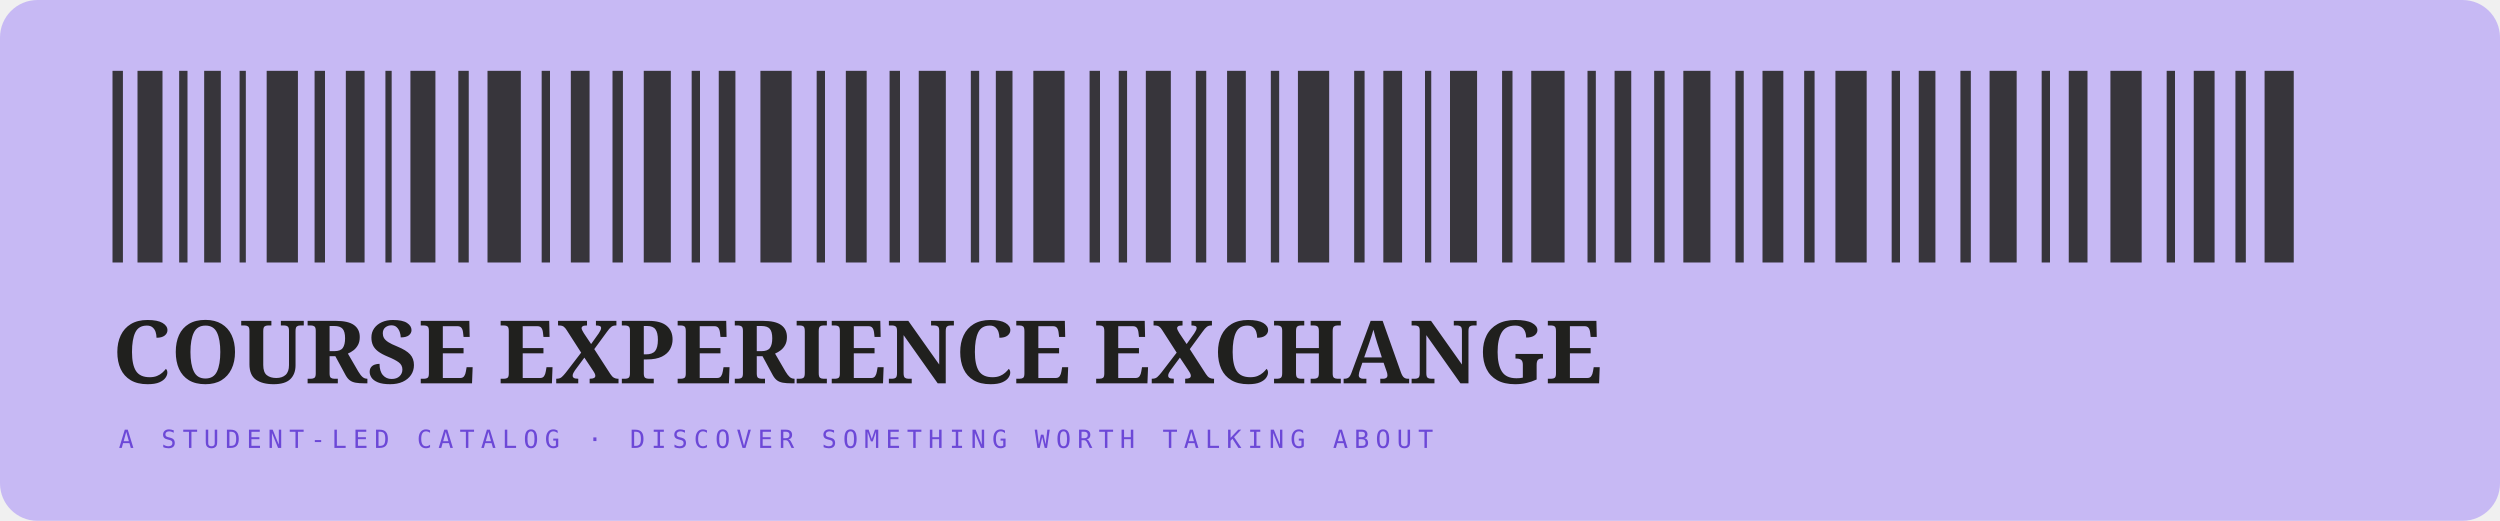
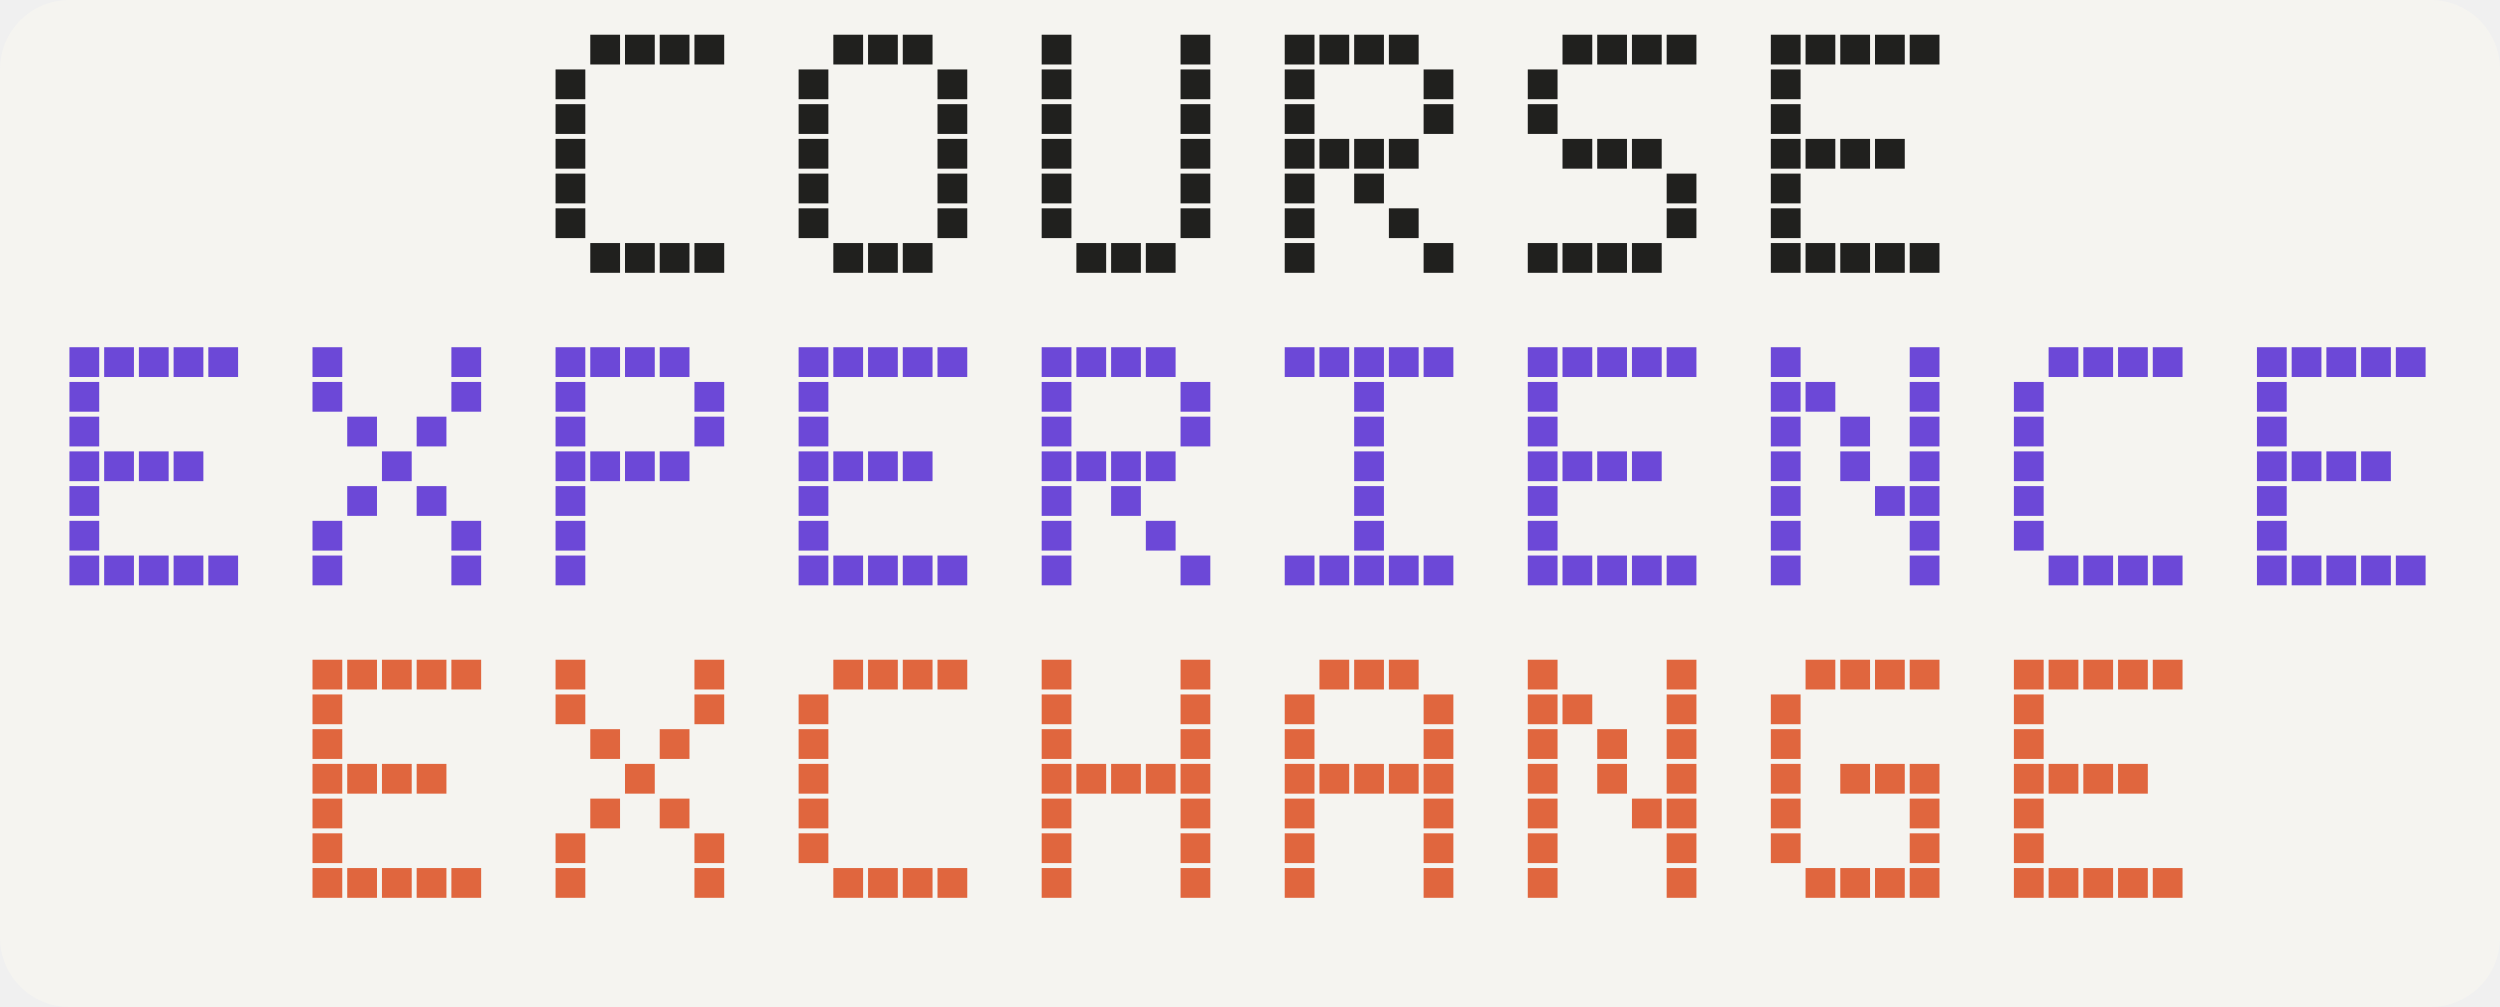
- <svg xmlns="http://www.w3.org/2000/svg" width="1200" height="250" viewBox="0 0 1200 250" role="img" aria-labelledby="title desc">
-   <rect width="1200" height="250" rx="18" fill="#c7b9f4" />
-   <g fill="#20201e" opacity=".86">
-     <path d="M54 34h5v92h-5zM66 34h12v92H66zM86 34h4v92h-4zM98 34h8v92h-8zM115 34h3v92h-3zM128 34h15v92h-15zM151 34h5v92h-5zM166 34h9v92h-9zM185 34h3v92h-3zM197 34h12v92h-12zM220 34h5v92h-5zM234 34h16v92h-16zM260 34h4v92h-4zM274 34h9v92h-9zM294 34h5v92h-5zM309 34h13v92h-13zM332 34h4v92h-4zM345 34h8v92h-8zM365 34h15v92h-15zM392 34h4v92h-4zM406 34h10v92h-10zM427 34h5v92h-5zM441 34h13v92h-13zM466 34h4v92h-4zM478 34h8v92h-8zM496 34h15v92h-15zM523 34h5v92h-5zM537 34h4v92h-4zM550 34h12v92h-12zM574 34h5v92h-5zM589 34h9v92h-9zM610 34h4v92h-4zM623 34h15v92h-15zM650 34h5v92h-5zM664 34h9v92h-9zM684 34h3v92h-3zM696 34h13v92h-13zM721 34h5v92h-5zM735 34h16v92h-16zM762 34h4v92h-4zM775 34h8v92h-8zM794 34h5v92h-5zM808 34h13v92h-13zM833 34h4v92h-4zM846 34h10v92h-10zM866 34h5v92h-5zM881 34h15v92h-15zM908 34h4v92h-4zM921 34h8v92h-8zM941 34h5v92h-5zM955 34h13v92h-13zM980 34h4v92h-4zM993 34h9v92h-9zM1013 34h15v92h-15zM1040 34h4v92h-4zM1053 34h10v92h-10zM1073 34h5v92h-5zM1087 34h14v92h-14z" />
+ <svg xmlns="http://www.w3.org/2000/svg" width="504" height="203" viewBox="0 0 504 203" role="img" aria-labelledby="title desc">
+   <rect width="504" height="203" rx="14" fill="#f5f4f0" />
+   <g>
+     <rect x="119" y="7" width="6" height="6" fill="#20201e" />
+     <rect x="126" y="7" width="6" height="6" fill="#20201e" />
+     <rect x="133" y="7" width="6" height="6" fill="#20201e" />
+     <rect x="140" y="7" width="6" height="6" fill="#20201e" />
+     <rect x="112" y="14" width="6" height="6" fill="#20201e" />
+     <rect x="112" y="21" width="6" height="6" fill="#20201e" />
+     <rect x="112" y="28" width="6" height="6" fill="#20201e" />
+     <rect x="112" y="35" width="6" height="6" fill="#20201e" />
+     <rect x="112" y="42" width="6" height="6" fill="#20201e" />
+     <rect x="119" y="49" width="6" height="6" fill="#20201e" />
+     <rect x="126" y="49" width="6" height="6" fill="#20201e" />
+     <rect x="133" y="49" width="6" height="6" fill="#20201e" />
+     <rect x="140" y="49" width="6" height="6" fill="#20201e" />
+     <rect x="168" y="7" width="6" height="6" fill="#20201e" />
+     <rect x="175" y="7" width="6" height="6" fill="#20201e" />
+     <rect x="182" y="7" width="6" height="6" fill="#20201e" />
+     <rect x="161" y="14" width="6" height="6" fill="#20201e" />
+     <rect x="189" y="14" width="6" height="6" fill="#20201e" />
+     <rect x="161" y="21" width="6" height="6" fill="#20201e" />
+     <rect x="189" y="21" width="6" height="6" fill="#20201e" />
+     <rect x="161" y="28" width="6" height="6" fill="#20201e" />
+     <rect x="189" y="28" width="6" height="6" fill="#20201e" />
+     <rect x="161" y="35" width="6" height="6" fill="#20201e" />
+     <rect x="189" y="35" width="6" height="6" fill="#20201e" />
+     <rect x="161" y="42" width="6" height="6" fill="#20201e" />
+     <rect x="189" y="42" width="6" height="6" fill="#20201e" />
+     <rect x="168" y="49" width="6" height="6" fill="#20201e" />
+     <rect x="175" y="49" width="6" height="6" fill="#20201e" />
+     <rect x="182" y="49" width="6" height="6" fill="#20201e" />
+     <rect x="210" y="7" width="6" height="6" fill="#20201e" />
+     <rect x="238" y="7" width="6" height="6" fill="#20201e" />
+     <rect x="210" y="14" width="6" height="6" fill="#20201e" />
+     <rect x="238" y="14" width="6" height="6" fill="#20201e" />
+     <rect x="210" y="21" width="6" height="6" fill="#20201e" />
+     <rect x="238" y="21" width="6" height="6" fill="#20201e" />
+     <rect x="210" y="28" width="6" height="6" fill="#20201e" />
+     <rect x="238" y="28" width="6" height="6" fill="#20201e" />
+     <rect x="210" y="35" width="6" height="6" fill="#20201e" />
+     <rect x="238" y="35" width="6" height="6" fill="#20201e" />
+     <rect x="210" y="42" width="6" height="6" fill="#20201e" />
+     <rect x="238" y="42" width="6" height="6" fill="#20201e" />
+     <rect x="217" y="49" width="6" height="6" fill="#20201e" />
+     <rect x="224" y="49" width="6" height="6" fill="#20201e" />
+     <rect x="231" y="49" width="6" height="6" fill="#20201e" />
+     <rect x="259" y="7" width="6" height="6" fill="#20201e" />
+     <rect x="266" y="7" width="6" height="6" fill="#20201e" />
+     <rect x="273" y="7" width="6" height="6" fill="#20201e" />
+     <rect x="280" y="7" width="6" height="6" fill="#20201e" />
+     <rect x="259" y="14" width="6" height="6" fill="#20201e" />
+     <rect x="287" y="14" width="6" height="6" fill="#20201e" />
+     <rect x="259" y="21" width="6" height="6" fill="#20201e" />
+     <rect x="287" y="21" width="6" height="6" fill="#20201e" />
+     <rect x="259" y="28" width="6" height="6" fill="#20201e" />
+     <rect x="266" y="28" width="6" height="6" fill="#20201e" />
+     <rect x="273" y="28" width="6" height="6" fill="#20201e" />
+     <rect x="280" y="28" width="6" height="6" fill="#20201e" />
+     <rect x="259" y="35" width="6" height="6" fill="#20201e" />
+     <rect x="273" y="35" width="6" height="6" fill="#20201e" />
+     <rect x="259" y="42" width="6" height="6" fill="#20201e" />
+     <rect x="280" y="42" width="6" height="6" fill="#20201e" />
+     <rect x="259" y="49" width="6" height="6" fill="#20201e" />
+     <rect x="287" y="49" width="6" height="6" fill="#20201e" />
+     <rect x="315" y="7" width="6" height="6" fill="#20201e" />
+     <rect x="322" y="7" width="6" height="6" fill="#20201e" />
+     <rect x="329" y="7" width="6" height="6" fill="#20201e" />
+     <rect x="336" y="7" width="6" height="6" fill="#20201e" />
+     <rect x="308" y="14" width="6" height="6" fill="#20201e" />
+     <rect x="308" y="21" width="6" height="6" fill="#20201e" />
+     <rect x="315" y="28" width="6" height="6" fill="#20201e" />
+     <rect x="322" y="28" width="6" height="6" fill="#20201e" />
+     <rect x="329" y="28" width="6" height="6" fill="#20201e" />
+     <rect x="336" y="35" width="6" height="6" fill="#20201e" />
+     <rect x="336" y="42" width="6" height="6" fill="#20201e" />
+     <rect x="308" y="49" width="6" height="6" fill="#20201e" />
+     <rect x="315" y="49" width="6" height="6" fill="#20201e" />
+     <rect x="322" y="49" width="6" height="6" fill="#20201e" />
+     <rect x="329" y="49" width="6" height="6" fill="#20201e" />
+     <rect x="357" y="7" width="6" height="6" fill="#20201e" />
+     <rect x="364" y="7" width="6" height="6" fill="#20201e" />
+     <rect x="371" y="7" width="6" height="6" fill="#20201e" />
+     <rect x="378" y="7" width="6" height="6" fill="#20201e" />
+     <rect x="385" y="7" width="6" height="6" fill="#20201e" />
+     <rect x="357" y="14" width="6" height="6" fill="#20201e" />
+     <rect x="357" y="21" width="6" height="6" fill="#20201e" />
+     <rect x="357" y="28" width="6" height="6" fill="#20201e" />
+     <rect x="364" y="28" width="6" height="6" fill="#20201e" />
+     <rect x="371" y="28" width="6" height="6" fill="#20201e" />
+     <rect x="378" y="28" width="6" height="6" fill="#20201e" />
+     <rect x="357" y="35" width="6" height="6" fill="#20201e" />
+     <rect x="357" y="42" width="6" height="6" fill="#20201e" />
+     <rect x="357" y="49" width="6" height="6" fill="#20201e" />
+     <rect x="364" y="49" width="6" height="6" fill="#20201e" />
+     <rect x="371" y="49" width="6" height="6" fill="#20201e" />
+     <rect x="378" y="49" width="6" height="6" fill="#20201e" />
+     <rect x="385" y="49" width="6" height="6" fill="#20201e" />
  </g>
-   <rect x="-260" y="25" width="170" height="110" fill="#fff" opacity=".32" transform="skewX(-18)">
-     <animate attributeName="x" from="-260" to="1260" dur="3.8s" repeatCount="indefinite" />
+   <g>
+     <rect x="14" y="70" width="6" height="6" fill="#6c48d7" />
+     <rect x="21" y="70" width="6" height="6" fill="#6c48d7" />
+     <rect x="28" y="70" width="6" height="6" fill="#6c48d7" />
+     <rect x="35" y="70" width="6" height="6" fill="#6c48d7" />
+     <rect x="42" y="70" width="6" height="6" fill="#6c48d7" />
+     <rect x="14" y="77" width="6" height="6" fill="#6c48d7" />
+     <rect x="14" y="84" width="6" height="6" fill="#6c48d7" />
+     <rect x="14" y="91" width="6" height="6" fill="#6c48d7" />
+     <rect x="21" y="91" width="6" height="6" fill="#6c48d7" />
+     <rect x="28" y="91" width="6" height="6" fill="#6c48d7" />
+     <rect x="35" y="91" width="6" height="6" fill="#6c48d7" />
+     <rect x="14" y="98" width="6" height="6" fill="#6c48d7" />
+     <rect x="14" y="105" width="6" height="6" fill="#6c48d7" />
+     <rect x="14" y="112" width="6" height="6" fill="#6c48d7" />
+     <rect x="21" y="112" width="6" height="6" fill="#6c48d7" />
+     <rect x="28" y="112" width="6" height="6" fill="#6c48d7" />
+     <rect x="35" y="112" width="6" height="6" fill="#6c48d7" />
+     <rect x="42" y="112" width="6" height="6" fill="#6c48d7" />
+     <rect x="63" y="70" width="6" height="6" fill="#6c48d7" />
+     <rect x="91" y="70" width="6" height="6" fill="#6c48d7" />
+     <rect x="63" y="77" width="6" height="6" fill="#6c48d7" />
+     <rect x="91" y="77" width="6" height="6" fill="#6c48d7" />
+     <rect x="70" y="84" width="6" height="6" fill="#6c48d7" />
+     <rect x="84" y="84" width="6" height="6" fill="#6c48d7" />
+     <rect x="77" y="91" width="6" height="6" fill="#6c48d7" />
+     <rect x="70" y="98" width="6" height="6" fill="#6c48d7" />
+     <rect x="84" y="98" width="6" height="6" fill="#6c48d7" />
+     <rect x="63" y="105" width="6" height="6" fill="#6c48d7" />
+     <rect x="91" y="105" width="6" height="6" fill="#6c48d7" />
+     <rect x="63" y="112" width="6" height="6" fill="#6c48d7" />
+     <rect x="91" y="112" width="6" height="6" fill="#6c48d7" />
+     <rect x="112" y="70" width="6" height="6" fill="#6c48d7" />
+     <rect x="119" y="70" width="6" height="6" fill="#6c48d7" />
+     <rect x="126" y="70" width="6" height="6" fill="#6c48d7" />
+     <rect x="133" y="70" width="6" height="6" fill="#6c48d7" />
+     <rect x="112" y="77" width="6" height="6" fill="#6c48d7" />
+     <rect x="140" y="77" width="6" height="6" fill="#6c48d7" />
+     <rect x="112" y="84" width="6" height="6" fill="#6c48d7" />
+     <rect x="140" y="84" width="6" height="6" fill="#6c48d7" />
+     <rect x="112" y="91" width="6" height="6" fill="#6c48d7" />
+     <rect x="119" y="91" width="6" height="6" fill="#6c48d7" />
+     <rect x="126" y="91" width="6" height="6" fill="#6c48d7" />
+     <rect x="133" y="91" width="6" height="6" fill="#6c48d7" />
+     <rect x="112" y="98" width="6" height="6" fill="#6c48d7" />
+     <rect x="112" y="105" width="6" height="6" fill="#6c48d7" />
+     <rect x="112" y="112" width="6" height="6" fill="#6c48d7" />
+     <rect x="161" y="70" width="6" height="6" fill="#6c48d7" />
+     <rect x="168" y="70" width="6" height="6" fill="#6c48d7" />
+     <rect x="175" y="70" width="6" height="6" fill="#6c48d7" />
+     <rect x="182" y="70" width="6" height="6" fill="#6c48d7" />
+     <rect x="189" y="70" width="6" height="6" fill="#6c48d7" />
+     <rect x="161" y="77" width="6" height="6" fill="#6c48d7" />
+     <rect x="161" y="84" width="6" height="6" fill="#6c48d7" />
+     <rect x="161" y="91" width="6" height="6" fill="#6c48d7" />
+     <rect x="168" y="91" width="6" height="6" fill="#6c48d7" />
+     <rect x="175" y="91" width="6" height="6" fill="#6c48d7" />
+     <rect x="182" y="91" width="6" height="6" fill="#6c48d7" />
+     <rect x="161" y="98" width="6" height="6" fill="#6c48d7" />
+     <rect x="161" y="105" width="6" height="6" fill="#6c48d7" />
+     <rect x="161" y="112" width="6" height="6" fill="#6c48d7" />
+     <rect x="168" y="112" width="6" height="6" fill="#6c48d7" />
+     <rect x="175" y="112" width="6" height="6" fill="#6c48d7" />
+     <rect x="182" y="112" width="6" height="6" fill="#6c48d7" />
+     <rect x="189" y="112" width="6" height="6" fill="#6c48d7" />
+     <rect x="210" y="70" width="6" height="6" fill="#6c48d7" />
+     <rect x="217" y="70" width="6" height="6" fill="#6c48d7" />
+     <rect x="224" y="70" width="6" height="6" fill="#6c48d7" />
+     <rect x="231" y="70" width="6" height="6" fill="#6c48d7" />
+     <rect x="210" y="77" width="6" height="6" fill="#6c48d7" />
+     <rect x="238" y="77" width="6" height="6" fill="#6c48d7" />
+     <rect x="210" y="84" width="6" height="6" fill="#6c48d7" />
+     <rect x="238" y="84" width="6" height="6" fill="#6c48d7" />
+     <rect x="210" y="91" width="6" height="6" fill="#6c48d7" />
+     <rect x="217" y="91" width="6" height="6" fill="#6c48d7" />
+     <rect x="224" y="91" width="6" height="6" fill="#6c48d7" />
+     <rect x="231" y="91" width="6" height="6" fill="#6c48d7" />
+     <rect x="210" y="98" width="6" height="6" fill="#6c48d7" />
+     <rect x="224" y="98" width="6" height="6" fill="#6c48d7" />
+     <rect x="210" y="105" width="6" height="6" fill="#6c48d7" />
+     <rect x="231" y="105" width="6" height="6" fill="#6c48d7" />
+     <rect x="210" y="112" width="6" height="6" fill="#6c48d7" />
+     <rect x="238" y="112" width="6" height="6" fill="#6c48d7" />
+     <rect x="259" y="70" width="6" height="6" fill="#6c48d7" />
+     <rect x="266" y="70" width="6" height="6" fill="#6c48d7" />
+     <rect x="273" y="70" width="6" height="6" fill="#6c48d7" />
+     <rect x="280" y="70" width="6" height="6" fill="#6c48d7" />
+     <rect x="287" y="70" width="6" height="6" fill="#6c48d7" />
+     <rect x="273" y="77" width="6" height="6" fill="#6c48d7" />
+     <rect x="273" y="84" width="6" height="6" fill="#6c48d7" />
+     <rect x="273" y="91" width="6" height="6" fill="#6c48d7" />
+     <rect x="273" y="98" width="6" height="6" fill="#6c48d7" />
+     <rect x="273" y="105" width="6" height="6" fill="#6c48d7" />
+     <rect x="259" y="112" width="6" height="6" fill="#6c48d7" />
+     <rect x="266" y="112" width="6" height="6" fill="#6c48d7" />
+     <rect x="273" y="112" width="6" height="6" fill="#6c48d7" />
+     <rect x="280" y="112" width="6" height="6" fill="#6c48d7" />
+     <rect x="287" y="112" width="6" height="6" fill="#6c48d7" />
+     <rect x="308" y="70" width="6" height="6" fill="#6c48d7" />
+     <rect x="315" y="70" width="6" height="6" fill="#6c48d7" />
+     <rect x="322" y="70" width="6" height="6" fill="#6c48d7" />
+     <rect x="329" y="70" width="6" height="6" fill="#6c48d7" />
+     <rect x="336" y="70" width="6" height="6" fill="#6c48d7" />
+     <rect x="308" y="77" width="6" height="6" fill="#6c48d7" />
+     <rect x="308" y="84" width="6" height="6" fill="#6c48d7" />
+     <rect x="308" y="91" width="6" height="6" fill="#6c48d7" />
+     <rect x="315" y="91" width="6" height="6" fill="#6c48d7" />
+     <rect x="322" y="91" width="6" height="6" fill="#6c48d7" />
+     <rect x="329" y="91" width="6" height="6" fill="#6c48d7" />
+     <rect x="308" y="98" width="6" height="6" fill="#6c48d7" />
+     <rect x="308" y="105" width="6" height="6" fill="#6c48d7" />
+     <rect x="308" y="112" width="6" height="6" fill="#6c48d7" />
+     <rect x="315" y="112" width="6" height="6" fill="#6c48d7" />
+     <rect x="322" y="112" width="6" height="6" fill="#6c48d7" />
+     <rect x="329" y="112" width="6" height="6" fill="#6c48d7" />
+     <rect x="336" y="112" width="6" height="6" fill="#6c48d7" />
+     <rect x="357" y="70" width="6" height="6" fill="#6c48d7" />
+     <rect x="385" y="70" width="6" height="6" fill="#6c48d7" />
+     <rect x="357" y="77" width="6" height="6" fill="#6c48d7" />
+     <rect x="364" y="77" width="6" height="6" fill="#6c48d7" />
+     <rect x="385" y="77" width="6" height="6" fill="#6c48d7" />
+     <rect x="357" y="84" width="6" height="6" fill="#6c48d7" />
+     <rect x="371" y="84" width="6" height="6" fill="#6c48d7" />
+     <rect x="385" y="84" width="6" height="6" fill="#6c48d7" />
+     <rect x="357" y="91" width="6" height="6" fill="#6c48d7" />
+     <rect x="371" y="91" width="6" height="6" fill="#6c48d7" />
+     <rect x="385" y="91" width="6" height="6" fill="#6c48d7" />
+     <rect x="357" y="98" width="6" height="6" fill="#6c48d7" />
+     <rect x="378" y="98" width="6" height="6" fill="#6c48d7" />
+     <rect x="385" y="98" width="6" height="6" fill="#6c48d7" />
+     <rect x="357" y="105" width="6" height="6" fill="#6c48d7" />
+     <rect x="385" y="105" width="6" height="6" fill="#6c48d7" />
+     <rect x="357" y="112" width="6" height="6" fill="#6c48d7" />
+     <rect x="385" y="112" width="6" height="6" fill="#6c48d7" />
+     <rect x="413" y="70" width="6" height="6" fill="#6c48d7" />
+     <rect x="420" y="70" width="6" height="6" fill="#6c48d7" />
+     <rect x="427" y="70" width="6" height="6" fill="#6c48d7" />
+     <rect x="434" y="70" width="6" height="6" fill="#6c48d7" />
+     <rect x="406" y="77" width="6" height="6" fill="#6c48d7" />
+     <rect x="406" y="84" width="6" height="6" fill="#6c48d7" />
+     <rect x="406" y="91" width="6" height="6" fill="#6c48d7" />
+     <rect x="406" y="98" width="6" height="6" fill="#6c48d7" />
+     <rect x="406" y="105" width="6" height="6" fill="#6c48d7" />
+     <rect x="413" y="112" width="6" height="6" fill="#6c48d7" />
+     <rect x="420" y="112" width="6" height="6" fill="#6c48d7" />
+     <rect x="427" y="112" width="6" height="6" fill="#6c48d7" />
+     <rect x="434" y="112" width="6" height="6" fill="#6c48d7" />
+     <rect x="455" y="70" width="6" height="6" fill="#6c48d7" />
+     <rect x="462" y="70" width="6" height="6" fill="#6c48d7" />
+     <rect x="469" y="70" width="6" height="6" fill="#6c48d7" />
+     <rect x="476" y="70" width="6" height="6" fill="#6c48d7" />
+     <rect x="483" y="70" width="6" height="6" fill="#6c48d7" />
+     <rect x="455" y="77" width="6" height="6" fill="#6c48d7" />
+     <rect x="455" y="84" width="6" height="6" fill="#6c48d7" />
+     <rect x="455" y="91" width="6" height="6" fill="#6c48d7" />
+     <rect x="462" y="91" width="6" height="6" fill="#6c48d7" />
+     <rect x="469" y="91" width="6" height="6" fill="#6c48d7" />
+     <rect x="476" y="91" width="6" height="6" fill="#6c48d7" />
+     <rect x="455" y="98" width="6" height="6" fill="#6c48d7" />
+     <rect x="455" y="105" width="6" height="6" fill="#6c48d7" />
+     <rect x="455" y="112" width="6" height="6" fill="#6c48d7" />
+     <rect x="462" y="112" width="6" height="6" fill="#6c48d7" />
+     <rect x="469" y="112" width="6" height="6" fill="#6c48d7" />
+     <rect x="476" y="112" width="6" height="6" fill="#6c48d7" />
+     <rect x="483" y="112" width="6" height="6" fill="#6c48d7" />
+   </g>
+   <g>
+     <rect x="63" y="133" width="6" height="6" fill="#e0663e" />
+     <rect x="70" y="133" width="6" height="6" fill="#e0663e" />
+     <rect x="77" y="133" width="6" height="6" fill="#e0663e" />
+     <rect x="84" y="133" width="6" height="6" fill="#e0663e" />
+     <rect x="91" y="133" width="6" height="6" fill="#e0663e" />
+     <rect x="63" y="140" width="6" height="6" fill="#e0663e" />
+     <rect x="63" y="147" width="6" height="6" fill="#e0663e" />
+     <rect x="63" y="154" width="6" height="6" fill="#e0663e" />
+     <rect x="70" y="154" width="6" height="6" fill="#e0663e" />
+     <rect x="77" y="154" width="6" height="6" fill="#e0663e" />
+     <rect x="84" y="154" width="6" height="6" fill="#e0663e" />
+     <rect x="63" y="161" width="6" height="6" fill="#e0663e" />
+     <rect x="63" y="168" width="6" height="6" fill="#e0663e" />
+     <rect x="63" y="175" width="6" height="6" fill="#e0663e" />
+     <rect x="70" y="175" width="6" height="6" fill="#e0663e" />
+     <rect x="77" y="175" width="6" height="6" fill="#e0663e" />
+     <rect x="84" y="175" width="6" height="6" fill="#e0663e" />
+     <rect x="91" y="175" width="6" height="6" fill="#e0663e" />
+     <rect x="112" y="133" width="6" height="6" fill="#e0663e" />
+     <rect x="140" y="133" width="6" height="6" fill="#e0663e" />
+     <rect x="112" y="140" width="6" height="6" fill="#e0663e" />
+     <rect x="140" y="140" width="6" height="6" fill="#e0663e" />
+     <rect x="119" y="147" width="6" height="6" fill="#e0663e" />
+     <rect x="133" y="147" width="6" height="6" fill="#e0663e" />
+     <rect x="126" y="154" width="6" height="6" fill="#e0663e" />
+     <rect x="119" y="161" width="6" height="6" fill="#e0663e" />
+     <rect x="133" y="161" width="6" height="6" fill="#e0663e" />
+     <rect x="112" y="168" width="6" height="6" fill="#e0663e" />
+     <rect x="140" y="168" width="6" height="6" fill="#e0663e" />
+     <rect x="112" y="175" width="6" height="6" fill="#e0663e" />
+     <rect x="140" y="175" width="6" height="6" fill="#e0663e" />
+     <rect x="168" y="133" width="6" height="6" fill="#e0663e" />
+     <rect x="175" y="133" width="6" height="6" fill="#e0663e" />
+     <rect x="182" y="133" width="6" height="6" fill="#e0663e" />
+     <rect x="189" y="133" width="6" height="6" fill="#e0663e" />
+     <rect x="161" y="140" width="6" height="6" fill="#e0663e" />
+     <rect x="161" y="147" width="6" height="6" fill="#e0663e" />
+     <rect x="161" y="154" width="6" height="6" fill="#e0663e" />
+     <rect x="161" y="161" width="6" height="6" fill="#e0663e" />
+     <rect x="161" y="168" width="6" height="6" fill="#e0663e" />
+     <rect x="168" y="175" width="6" height="6" fill="#e0663e" />
+     <rect x="175" y="175" width="6" height="6" fill="#e0663e" />
+     <rect x="182" y="175" width="6" height="6" fill="#e0663e" />
+     <rect x="189" y="175" width="6" height="6" fill="#e0663e" />
+     <rect x="210" y="133" width="6" height="6" fill="#e0663e" />
+     <rect x="238" y="133" width="6" height="6" fill="#e0663e" />
+     <rect x="210" y="140" width="6" height="6" fill="#e0663e" />
+     <rect x="238" y="140" width="6" height="6" fill="#e0663e" />
+     <rect x="210" y="147" width="6" height="6" fill="#e0663e" />
+     <rect x="238" y="147" width="6" height="6" fill="#e0663e" />
+     <rect x="210" y="154" width="6" height="6" fill="#e0663e" />
+     <rect x="217" y="154" width="6" height="6" fill="#e0663e" />
+     <rect x="224" y="154" width="6" height="6" fill="#e0663e" />
+     <rect x="231" y="154" width="6" height="6" fill="#e0663e" />
+     <rect x="238" y="154" width="6" height="6" fill="#e0663e" />
+     <rect x="210" y="161" width="6" height="6" fill="#e0663e" />
+     <rect x="238" y="161" width="6" height="6" fill="#e0663e" />
+     <rect x="210" y="168" width="6" height="6" fill="#e0663e" />
+     <rect x="238" y="168" width="6" height="6" fill="#e0663e" />
+     <rect x="210" y="175" width="6" height="6" fill="#e0663e" />
+     <rect x="238" y="175" width="6" height="6" fill="#e0663e" />
+     <rect x="266" y="133" width="6" height="6" fill="#e0663e" />
+     <rect x="273" y="133" width="6" height="6" fill="#e0663e" />
+     <rect x="280" y="133" width="6" height="6" fill="#e0663e" />
+     <rect x="259" y="140" width="6" height="6" fill="#e0663e" />
+     <rect x="287" y="140" width="6" height="6" fill="#e0663e" />
+     <rect x="259" y="147" width="6" height="6" fill="#e0663e" />
+     <rect x="287" y="147" width="6" height="6" fill="#e0663e" />
+     <rect x="259" y="154" width="6" height="6" fill="#e0663e" />
+     <rect x="266" y="154" width="6" height="6" fill="#e0663e" />
+     <rect x="273" y="154" width="6" height="6" fill="#e0663e" />
+     <rect x="280" y="154" width="6" height="6" fill="#e0663e" />
+     <rect x="287" y="154" width="6" height="6" fill="#e0663e" />
+     <rect x="259" y="161" width="6" height="6" fill="#e0663e" />
+     <rect x="287" y="161" width="6" height="6" fill="#e0663e" />
+     <rect x="259" y="168" width="6" height="6" fill="#e0663e" />
+     <rect x="287" y="168" width="6" height="6" fill="#e0663e" />
+     <rect x="259" y="175" width="6" height="6" fill="#e0663e" />
+     <rect x="287" y="175" width="6" height="6" fill="#e0663e" />
+     <rect x="308" y="133" width="6" height="6" fill="#e0663e" />
+     <rect x="336" y="133" width="6" height="6" fill="#e0663e" />
+     <rect x="308" y="140" width="6" height="6" fill="#e0663e" />
+     <rect x="315" y="140" width="6" height="6" fill="#e0663e" />
+     <rect x="336" y="140" width="6" height="6" fill="#e0663e" />
+     <rect x="308" y="147" width="6" height="6" fill="#e0663e" />
+     <rect x="322" y="147" width="6" height="6" fill="#e0663e" />
+     <rect x="336" y="147" width="6" height="6" fill="#e0663e" />
+     <rect x="308" y="154" width="6" height="6" fill="#e0663e" />
+     <rect x="322" y="154" width="6" height="6" fill="#e0663e" />
+     <rect x="336" y="154" width="6" height="6" fill="#e0663e" />
+     <rect x="308" y="161" width="6" height="6" fill="#e0663e" />
+     <rect x="329" y="161" width="6" height="6" fill="#e0663e" />
+     <rect x="336" y="161" width="6" height="6" fill="#e0663e" />
+     <rect x="308" y="168" width="6" height="6" fill="#e0663e" />
+     <rect x="336" y="168" width="6" height="6" fill="#e0663e" />
+     <rect x="308" y="175" width="6" height="6" fill="#e0663e" />
+     <rect x="336" y="175" width="6" height="6" fill="#e0663e" />
+     <rect x="364" y="133" width="6" height="6" fill="#e0663e" />
+     <rect x="371" y="133" width="6" height="6" fill="#e0663e" />
+     <rect x="378" y="133" width="6" height="6" fill="#e0663e" />
+     <rect x="385" y="133" width="6" height="6" fill="#e0663e" />
+     <rect x="357" y="140" width="6" height="6" fill="#e0663e" />
+     <rect x="357" y="147" width="6" height="6" fill="#e0663e" />
+     <rect x="357" y="154" width="6" height="6" fill="#e0663e" />
+     <rect x="371" y="154" width="6" height="6" fill="#e0663e" />
+     <rect x="378" y="154" width="6" height="6" fill="#e0663e" />
+     <rect x="385" y="154" width="6" height="6" fill="#e0663e" />
+     <rect x="357" y="161" width="6" height="6" fill="#e0663e" />
+     <rect x="385" y="161" width="6" height="6" fill="#e0663e" />
+     <rect x="357" y="168" width="6" height="6" fill="#e0663e" />
+     <rect x="385" y="168" width="6" height="6" fill="#e0663e" />
+     <rect x="364" y="175" width="6" height="6" fill="#e0663e" />
+     <rect x="371" y="175" width="6" height="6" fill="#e0663e" />
+     <rect x="378" y="175" width="6" height="6" fill="#e0663e" />
+     <rect x="385" y="175" width="6" height="6" fill="#e0663e" />
+     <rect x="406" y="133" width="6" height="6" fill="#e0663e" />
+     <rect x="413" y="133" width="6" height="6" fill="#e0663e" />
+     <rect x="420" y="133" width="6" height="6" fill="#e0663e" />
+     <rect x="427" y="133" width="6" height="6" fill="#e0663e" />
+     <rect x="434" y="133" width="6" height="6" fill="#e0663e" />
+     <rect x="406" y="140" width="6" height="6" fill="#e0663e" />
+     <rect x="406" y="147" width="6" height="6" fill="#e0663e" />
+     <rect x="406" y="154" width="6" height="6" fill="#e0663e" />
+     <rect x="413" y="154" width="6" height="6" fill="#e0663e" />
+     <rect x="420" y="154" width="6" height="6" fill="#e0663e" />
+     <rect x="427" y="154" width="6" height="6" fill="#e0663e" />
+     <rect x="406" y="161" width="6" height="6" fill="#e0663e" />
+     <rect x="406" y="168" width="6" height="6" fill="#e0663e" />
+     <rect x="406" y="175" width="6" height="6" fill="#e0663e" />
+     <rect x="413" y="175" width="6" height="6" fill="#e0663e" />
+     <rect x="420" y="175" width="6" height="6" fill="#e0663e" />
+     <rect x="427" y="175" width="6" height="6" fill="#e0663e" />
+     <rect x="434" y="175" width="6" height="6" fill="#e0663e" />
+   </g>
+   <rect x="-203" y="0" width="142.1" height="203" fill="#c7b9f4" opacity=".3" transform="skewX(-18)">
+     <animate attributeName="x" from="-203" to="707" dur="3.4s" repeatCount="indefinite" />
  </rect>
-   <text x="54" y="184" fill="#20201e" font-family="Georgia, serif" font-size="42" font-weight="bold">COURSE EXPERIENCE EXCHANGE</text>
-   <text x="57" y="215" fill="#6c48d7" font-family="monospace" font-size="12" letter-spacing="3">A STUDENT-LED CATALOG · DISCOVER SOMETHING WORTH TALKING ABOUT</text>
</svg>
